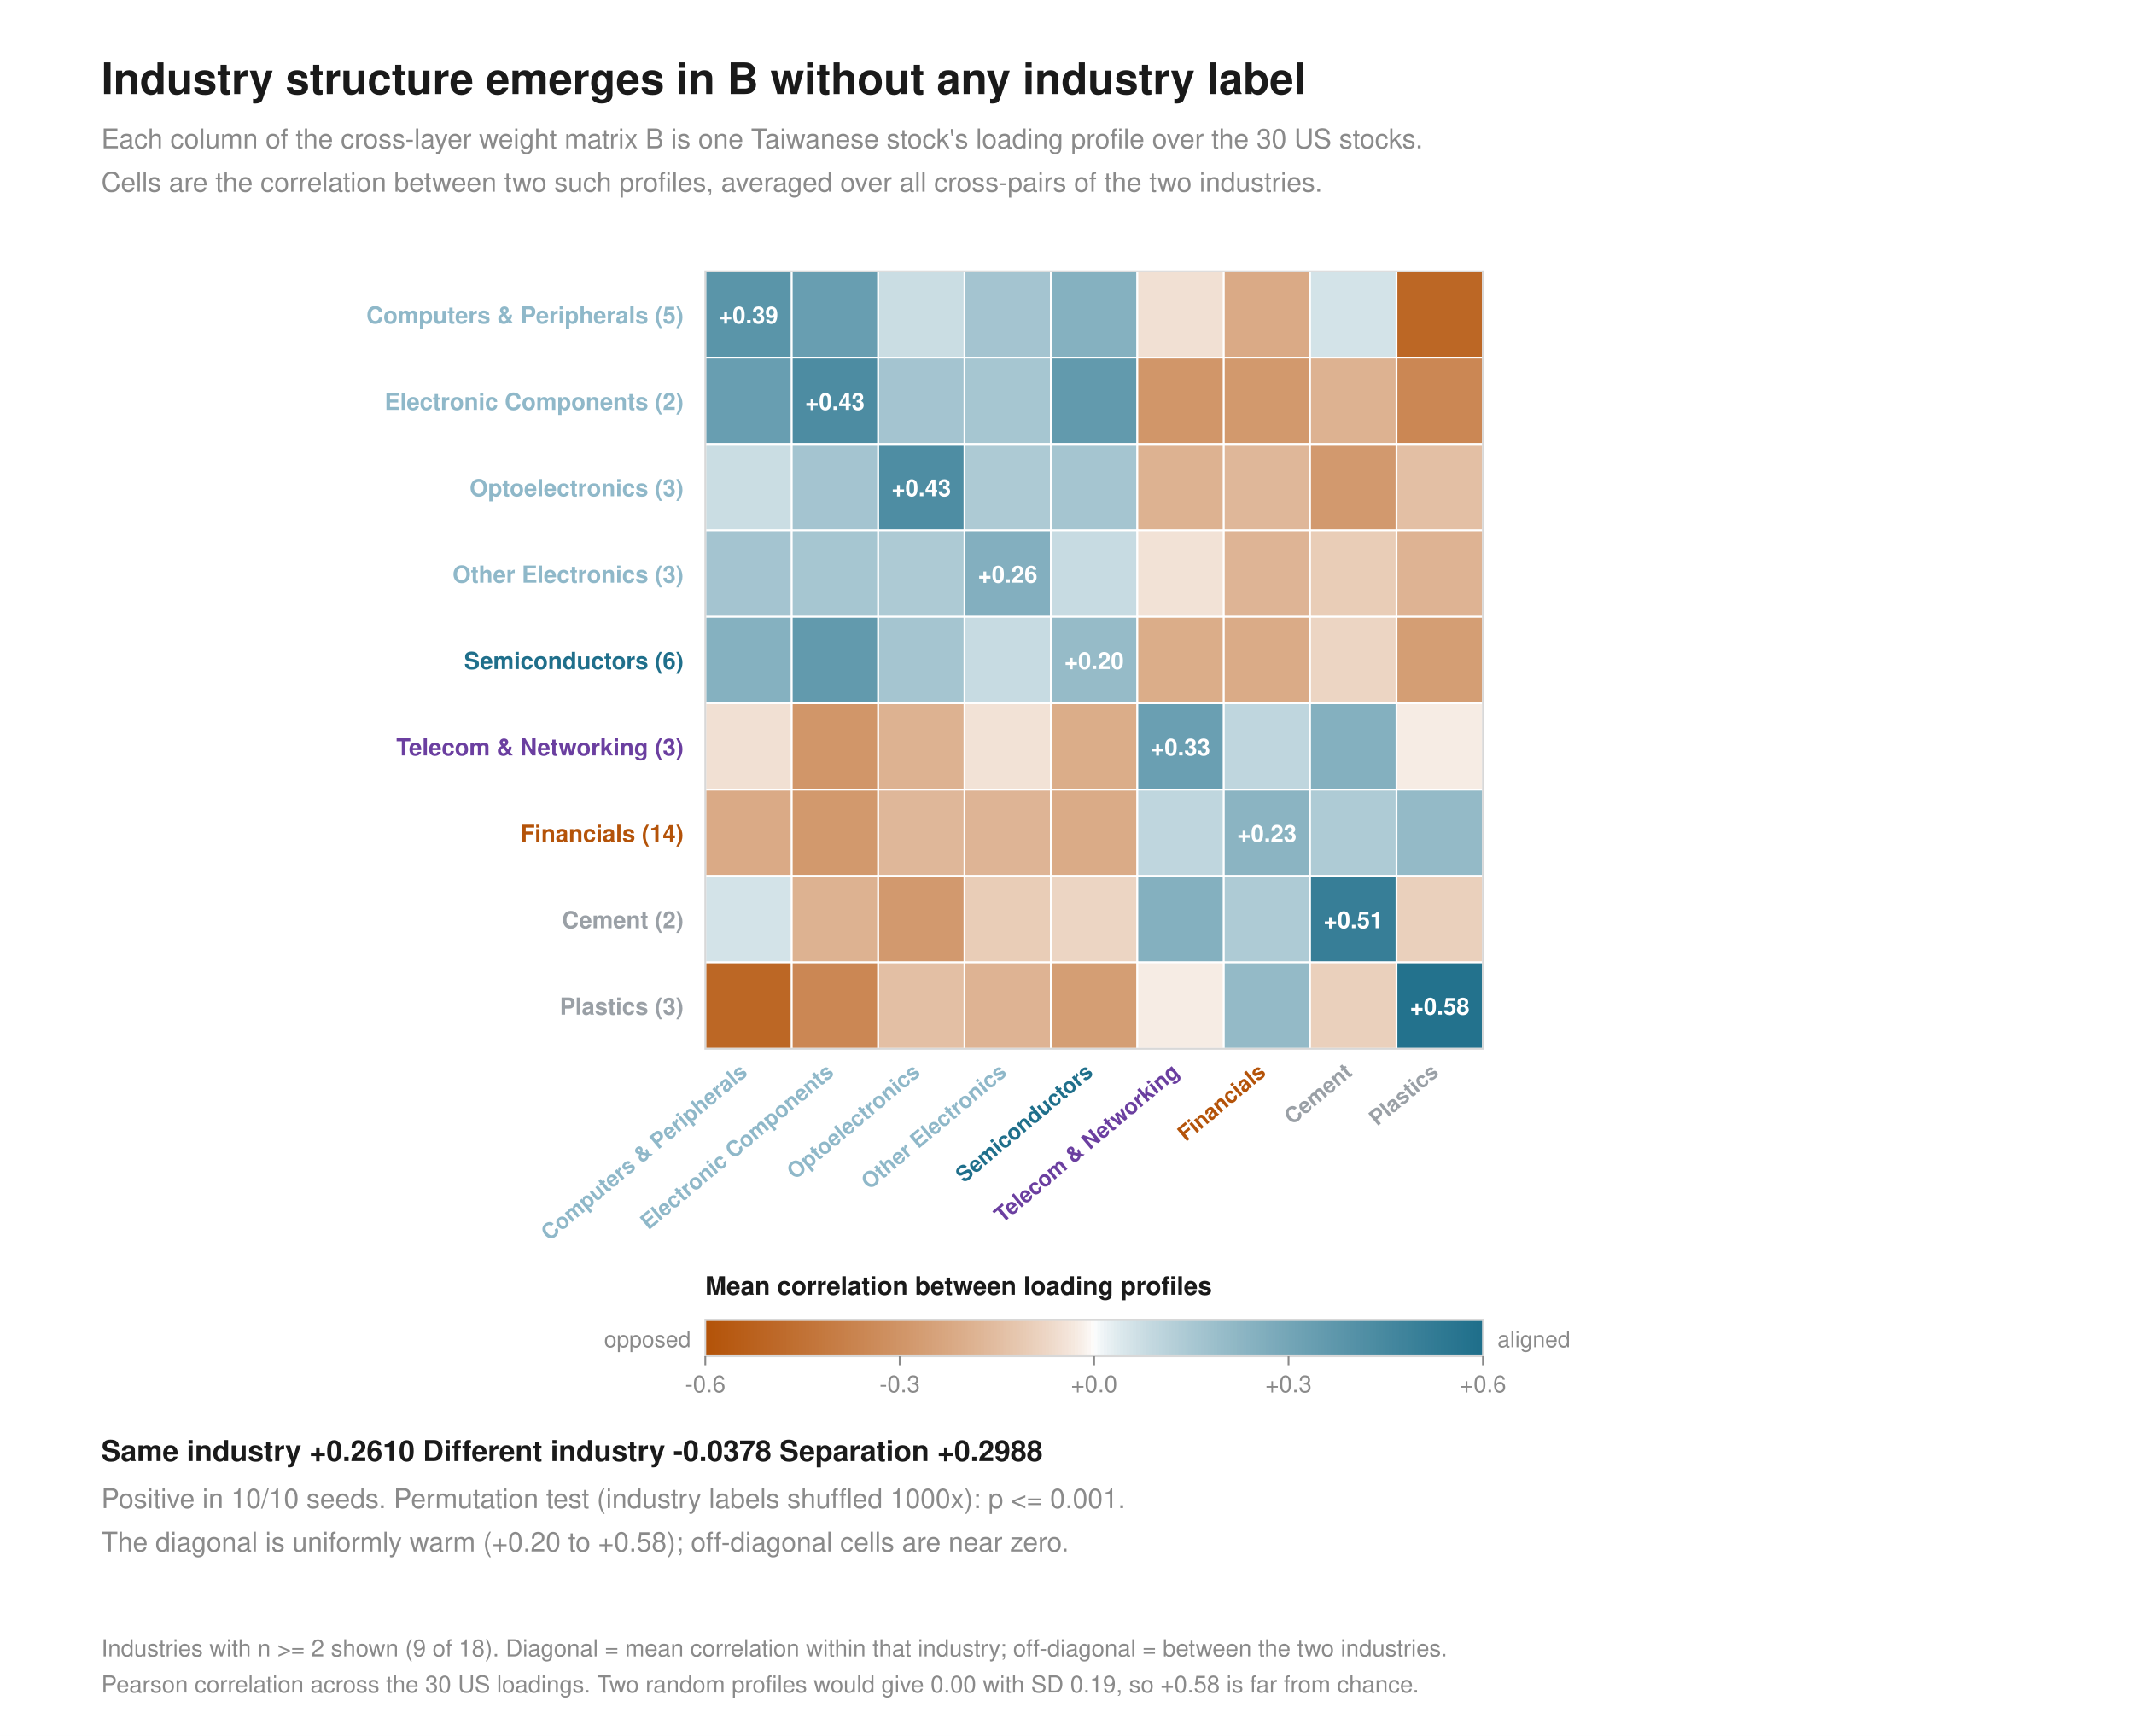
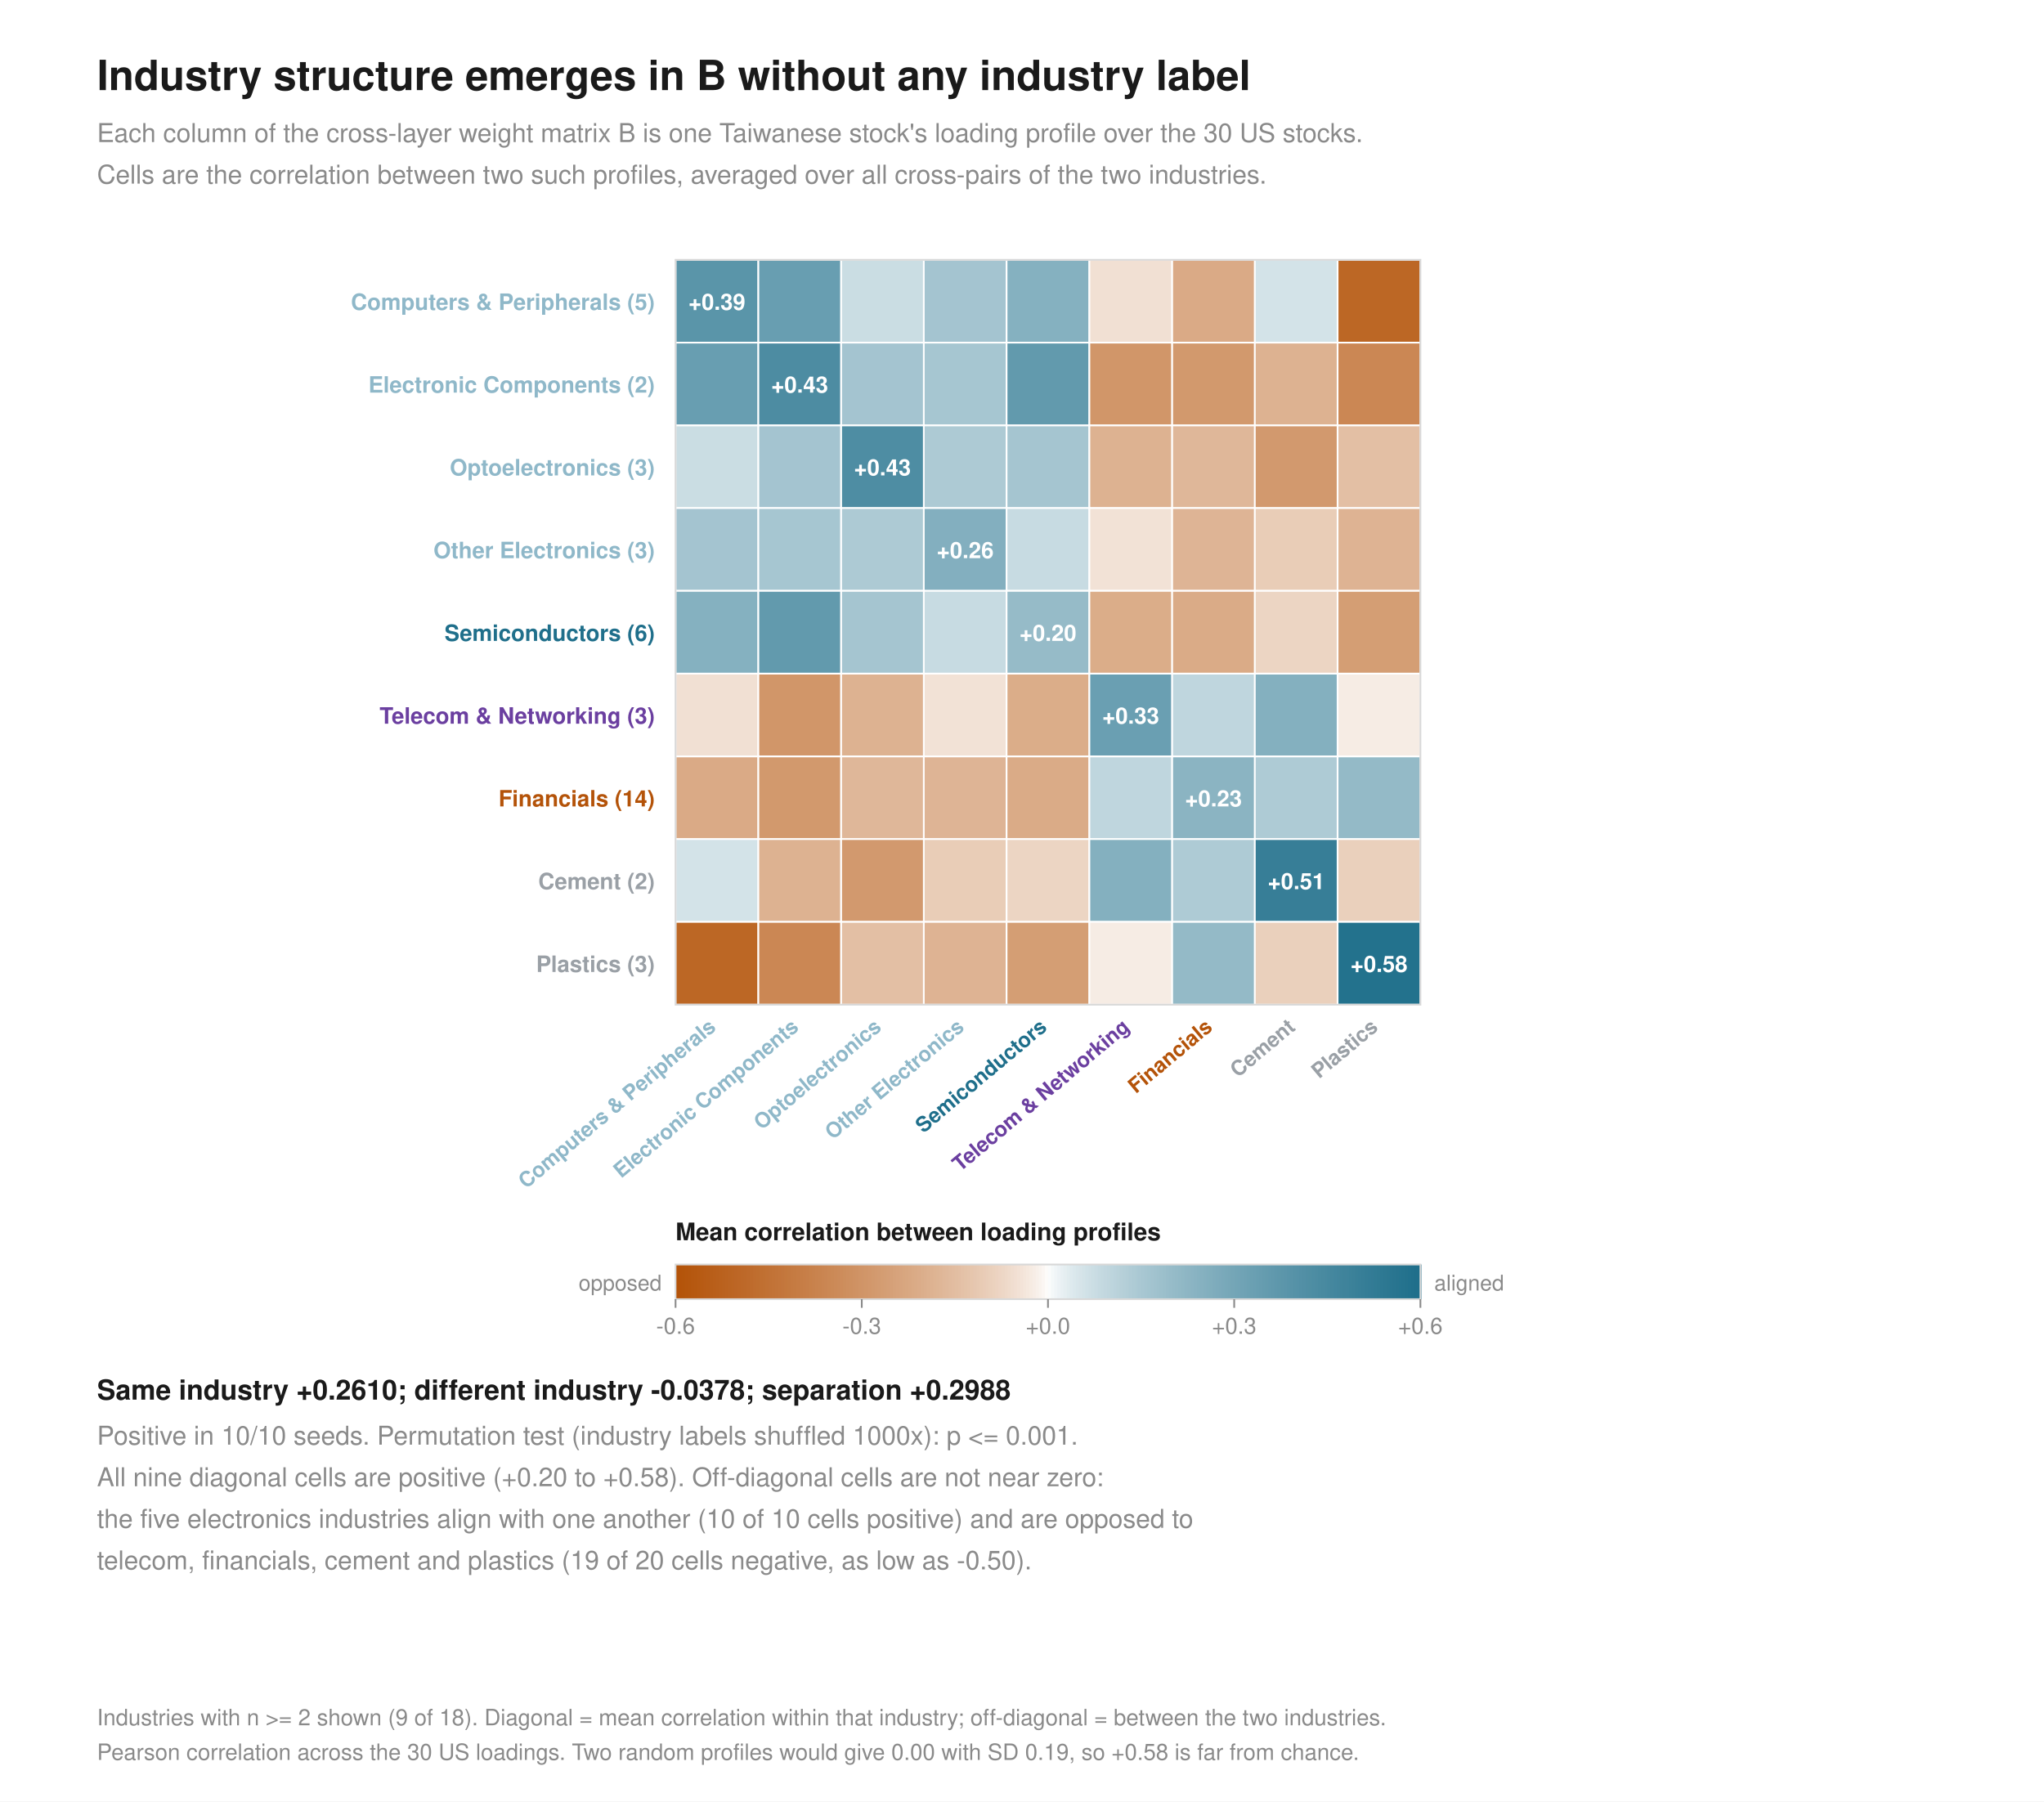
- <svg xmlns="http://www.w3.org/2000/svg" viewBox="0 0 1180 960" width="1180" height="960" font-family="Helvetica, Arial, sans-serif">
-   <rect width="1180" height="960" fill="#ffffff" />
+ <svg xmlns="http://www.w3.org/2000/svg" viewBox="0 0 1180 1040" width="1180" height="1040" font-family="Helvetica, Arial, sans-serif">
+   <rect width="1180" height="1040" fill="#ffffff" />
  <text x="56" y="52" font-size="24" fill="#1a1a1a" text-anchor="start" font-weight="600">Industry structure emerges in B without any industry label</text>
  <text x="56" y="82" font-size="15" fill="#8a8a8a" text-anchor="start" font-weight="400">Each column of the cross-layer weight matrix B is one Taiwanese stock's loading profile over the 30 US stocks.</text>
  <text x="56" y="106" font-size="15" fill="#8a8a8a" text-anchor="start" font-weight="400">Cells are the correlation between two such profiles, averaged over all cross-pairs of the two industries.</text>
  <rect x="390.0" y="150.0" width="47.8" height="47.8" fill="rgb(90,149,169)" stroke="#ffffff" stroke-width="1" />
  <text x="413.889" y="178.889" font-size="13" fill="#ffffff" text-anchor="middle" font-weight="700">+0.39</text>
  <rect x="437.8" y="150.0" width="47.8" height="47.8" fill="rgb(104,158,177)" stroke="#ffffff" stroke-width="1" />
  <rect x="485.6" y="150.0" width="47.8" height="47.8" fill="rgb(202,221,227)" stroke="#ffffff" stroke-width="1" />
  <rect x="533.3" y="150.0" width="47.8" height="47.8" fill="rgb(164,196,208)" stroke="#ffffff" stroke-width="1" />
  <rect x="581.1" y="150.0" width="47.8" height="47.8" fill="rgb(133,177,192)" stroke="#ffffff" stroke-width="1" />
  <rect x="628.9" y="150.0" width="47.8" height="47.8" fill="rgb(241,224,211)" stroke="#ffffff" stroke-width="1" />
  <rect x="676.7" y="150.0" width="47.8" height="47.8" fill="rgb(218,170,134)" stroke="#ffffff" stroke-width="1" />
  <rect x="724.4" y="150.0" width="47.8" height="47.8" fill="rgb(211,227,232)" stroke="#ffffff" stroke-width="1" />
  <rect x="772.2" y="150.0" width="47.8" height="47.8" fill="rgb(188,103,37)" stroke="#ffffff" stroke-width="1" />
  <text x="378" y="178.889" font-size="13" fill="#8fb8c9" text-anchor="end" font-weight="600">Computers &amp; Peripherals (5)</text>
  <rect x="390.0" y="197.8" width="47.8" height="47.8" fill="rgb(104,158,177)" stroke="#ffffff" stroke-width="1" />
  <rect x="437.8" y="197.8" width="47.8" height="47.8" fill="rgb(77,140,162)" stroke="#ffffff" stroke-width="1" />
  <text x="461.667" y="226.667" font-size="13" fill="#ffffff" text-anchor="middle" font-weight="700">+0.43</text>
  <rect x="485.6" y="197.8" width="47.8" height="47.8" fill="rgb(164,196,208)" stroke="#ffffff" stroke-width="1" />
  <rect x="533.3" y="197.8" width="47.8" height="47.8" fill="rgb(166,198,209)" stroke="#ffffff" stroke-width="1" />
  <rect x="581.1" y="197.8" width="47.8" height="47.8" fill="rgb(98,154,173)" stroke="#ffffff" stroke-width="1" />
  <rect x="628.9" y="197.8" width="47.8" height="47.8" fill="rgb(209,150,105)" stroke="#ffffff" stroke-width="1" />
  <rect x="676.7" y="197.8" width="47.8" height="47.8" fill="rgb(210,153,109)" stroke="#ffffff" stroke-width="1" />
  <rect x="724.4" y="197.8" width="47.8" height="47.8" fill="rgb(221,178,145)" stroke="#ffffff" stroke-width="1" />
  <rect x="772.2" y="197.8" width="47.8" height="47.8" fill="rgb(203,135,84)" stroke="#ffffff" stroke-width="1" />
  <text x="378" y="226.667" font-size="13" fill="#8fb8c9" text-anchor="end" font-weight="600">Electronic Components (2)</text>
  <rect x="390.0" y="245.6" width="47.8" height="47.8" fill="rgb(202,221,227)" stroke="#ffffff" stroke-width="1" />
  <rect x="437.8" y="245.6" width="47.8" height="47.8" fill="rgb(164,196,208)" stroke="#ffffff" stroke-width="1" />
  <rect x="485.6" y="245.6" width="47.8" height="47.8" fill="rgb(78,141,163)" stroke="#ffffff" stroke-width="1" />
  <text x="509.444" y="274.444" font-size="13" fill="#ffffff" text-anchor="middle" font-weight="700">+0.43</text>
  <rect x="533.3" y="245.6" width="47.8" height="47.8" fill="rgb(173,202,212)" stroke="#ffffff" stroke-width="1" />
  <rect x="581.1" y="245.6" width="47.8" height="47.8" fill="rgb(165,197,208)" stroke="#ffffff" stroke-width="1" />
  <rect x="628.9" y="245.6" width="47.8" height="47.8" fill="rgb(221,178,145)" stroke="#ffffff" stroke-width="1" />
  <rect x="676.7" y="245.6" width="47.8" height="47.8" fill="rgb(223,183,153)" stroke="#ffffff" stroke-width="1" />
  <rect x="724.4" y="245.6" width="47.8" height="47.8" fill="rgb(210,153,110)" stroke="#ffffff" stroke-width="1" />
  <rect x="772.2" y="245.6" width="47.8" height="47.8" fill="rgb(227,191,164)" stroke="#ffffff" stroke-width="1" />
  <text x="378" y="274.444" font-size="13" fill="#8fb8c9" text-anchor="end" font-weight="600">Optoelectronics (3)</text>
  <rect x="390.0" y="293.3" width="47.8" height="47.8" fill="rgb(164,196,208)" stroke="#ffffff" stroke-width="1" />
  <rect x="437.8" y="293.3" width="47.8" height="47.8" fill="rgb(166,198,209)" stroke="#ffffff" stroke-width="1" />
  <rect x="485.6" y="293.3" width="47.8" height="47.8" fill="rgb(173,202,212)" stroke="#ffffff" stroke-width="1" />
  <rect x="533.3" y="293.3" width="47.8" height="47.8" fill="rgb(131,175,191)" stroke="#ffffff" stroke-width="1" />
  <text x="557.222" y="322.222" font-size="13" fill="#ffffff" text-anchor="middle" font-weight="700">+0.26</text>
  <rect x="581.1" y="293.3" width="47.8" height="47.8" fill="rgb(199,219,226)" stroke="#ffffff" stroke-width="1" />
  <rect x="628.9" y="293.3" width="47.8" height="47.8" fill="rgb(242,226,214)" stroke="#ffffff" stroke-width="1" />
  <rect x="676.7" y="293.3" width="47.8" height="47.8" fill="rgb(222,180,149)" stroke="#ffffff" stroke-width="1" />
  <rect x="724.4" y="293.3" width="47.8" height="47.8" fill="rgb(233,205,183)" stroke="#ffffff" stroke-width="1" />
  <rect x="772.2" y="293.3" width="47.8" height="47.8" fill="rgb(222,179,147)" stroke="#ffffff" stroke-width="1" />
  <text x="378" y="322.222" font-size="13" fill="#8fb8c9" text-anchor="end" font-weight="600">Other Electronics (3)</text>
  <rect x="390.0" y="341.1" width="47.8" height="47.8" fill="rgb(133,177,192)" stroke="#ffffff" stroke-width="1" />
  <rect x="437.8" y="341.1" width="47.8" height="47.8" fill="rgb(98,154,173)" stroke="#ffffff" stroke-width="1" />
  <rect x="485.6" y="341.1" width="47.8" height="47.8" fill="rgb(165,197,208)" stroke="#ffffff" stroke-width="1" />
  <rect x="533.3" y="341.1" width="47.8" height="47.8" fill="rgb(199,219,226)" stroke="#ffffff" stroke-width="1" />
  <rect x="581.1" y="341.1" width="47.8" height="47.8" fill="rgb(150,187,200)" stroke="#ffffff" stroke-width="1" />
  <text x="605.0" y="370.0" font-size="13" fill="#ffffff" text-anchor="middle" font-weight="700">+0.20</text>
  <rect x="628.9" y="341.1" width="47.8" height="47.8" fill="rgb(219,173,137)" stroke="#ffffff" stroke-width="1" />
  <rect x="676.7" y="341.1" width="47.8" height="47.8" fill="rgb(218,171,135)" stroke="#ffffff" stroke-width="1" />
  <rect x="724.4" y="341.1" width="47.8" height="47.8" fill="rgb(236,213,195)" stroke="#ffffff" stroke-width="1" />
  <rect x="772.2" y="341.1" width="47.8" height="47.8" fill="rgb(212,158,116)" stroke="#ffffff" stroke-width="1" />
  <text x="378" y="370.0" font-size="13" fill="#1f6f8b" text-anchor="end" font-weight="600">Semiconductors (6)</text>
  <rect x="390.0" y="388.9" width="47.8" height="47.8" fill="rgb(241,224,211)" stroke="#ffffff" stroke-width="1" />
  <rect x="437.8" y="388.9" width="47.8" height="47.8" fill="rgb(209,150,105)" stroke="#ffffff" stroke-width="1" />
  <rect x="485.6" y="388.9" width="47.8" height="47.8" fill="rgb(221,178,145)" stroke="#ffffff" stroke-width="1" />
  <rect x="533.3" y="388.9" width="47.8" height="47.8" fill="rgb(242,226,214)" stroke="#ffffff" stroke-width="1" />
  <rect x="581.1" y="388.9" width="47.8" height="47.8" fill="rgb(219,173,137)" stroke="#ffffff" stroke-width="1" />
  <rect x="628.9" y="388.9" width="47.8" height="47.8" fill="rgb(106,159,178)" stroke="#ffffff" stroke-width="1" />
  <text x="652.778" y="417.778" font-size="13" fill="#ffffff" text-anchor="middle" font-weight="700">+0.33</text>
  <rect x="676.7" y="388.9" width="47.8" height="47.8" fill="rgb(191,214,222)" stroke="#ffffff" stroke-width="1" />
  <rect x="724.4" y="388.9" width="47.8" height="47.8" fill="rgb(132,176,191)" stroke="#ffffff" stroke-width="1" />
  <rect x="772.2" y="388.9" width="47.8" height="47.8" fill="rgb(246,236,228)" stroke="#ffffff" stroke-width="1" />
  <text x="378" y="417.778" font-size="13" fill="#6b3fa0" text-anchor="end" font-weight="600">Telecom &amp; Networking (3)</text>
  <rect x="390.0" y="436.7" width="47.8" height="47.8" fill="rgb(218,170,134)" stroke="#ffffff" stroke-width="1" />
  <rect x="437.8" y="436.7" width="47.8" height="47.8" fill="rgb(210,153,109)" stroke="#ffffff" stroke-width="1" />
  <rect x="485.6" y="436.7" width="47.8" height="47.8" fill="rgb(223,183,153)" stroke="#ffffff" stroke-width="1" />
  <rect x="533.3" y="436.7" width="47.8" height="47.8" fill="rgb(222,180,149)" stroke="#ffffff" stroke-width="1" />
  <rect x="581.1" y="436.7" width="47.8" height="47.8" fill="rgb(218,171,135)" stroke="#ffffff" stroke-width="1" />
  <rect x="628.9" y="436.7" width="47.8" height="47.8" fill="rgb(191,214,222)" stroke="#ffffff" stroke-width="1" />
  <rect x="676.7" y="436.7" width="47.8" height="47.8" fill="rgb(139,180,194)" stroke="#ffffff" stroke-width="1" />
  <text x="700.556" y="465.556" font-size="13" fill="#ffffff" text-anchor="middle" font-weight="700">+0.23</text>
  <rect x="724.4" y="436.7" width="47.8" height="47.8" fill="rgb(174,203,213)" stroke="#ffffff" stroke-width="1" />
  <rect x="772.2" y="436.7" width="47.8" height="47.8" fill="rgb(148,186,199)" stroke="#ffffff" stroke-width="1" />
  <text x="378" y="465.556" font-size="13" fill="#b45309" text-anchor="end" font-weight="600">Financials (14)</text>
  <rect x="390.0" y="484.4" width="47.8" height="47.8" fill="rgb(211,227,232)" stroke="#ffffff" stroke-width="1" />
  <rect x="437.8" y="484.4" width="47.8" height="47.8" fill="rgb(221,178,145)" stroke="#ffffff" stroke-width="1" />
  <rect x="485.6" y="484.4" width="47.8" height="47.8" fill="rgb(210,153,110)" stroke="#ffffff" stroke-width="1" />
  <rect x="533.3" y="484.4" width="47.8" height="47.8" fill="rgb(233,205,183)" stroke="#ffffff" stroke-width="1" />
  <rect x="581.1" y="484.4" width="47.8" height="47.8" fill="rgb(236,213,195)" stroke="#ffffff" stroke-width="1" />
  <rect x="628.9" y="484.4" width="47.8" height="47.8" fill="rgb(132,176,191)" stroke="#ffffff" stroke-width="1" />
  <rect x="676.7" y="484.4" width="47.8" height="47.8" fill="rgb(174,203,213)" stroke="#ffffff" stroke-width="1" />
  <rect x="724.4" y="484.4" width="47.8" height="47.8" fill="rgb(55,126,151)" stroke="#ffffff" stroke-width="1" />
  <text x="748.333" y="513.333" font-size="13" fill="#ffffff" text-anchor="middle" font-weight="700">+0.51</text>
  <rect x="772.2" y="484.4" width="47.8" height="47.8" fill="rgb(234,208,188)" stroke="#ffffff" stroke-width="1" />
  <text x="378" y="513.333" font-size="13" fill="#9aa0a6" text-anchor="end" font-weight="600">Cement (2)</text>
  <rect x="390.0" y="532.2" width="47.8" height="47.8" fill="rgb(188,103,37)" stroke="#ffffff" stroke-width="1" />
  <rect x="437.8" y="532.2" width="47.8" height="47.8" fill="rgb(203,135,84)" stroke="#ffffff" stroke-width="1" />
  <rect x="485.6" y="532.2" width="47.8" height="47.8" fill="rgb(227,191,164)" stroke="#ffffff" stroke-width="1" />
  <rect x="533.3" y="532.2" width="47.8" height="47.8" fill="rgb(222,179,147)" stroke="#ffffff" stroke-width="1" />
  <rect x="581.1" y="532.2" width="47.8" height="47.8" fill="rgb(212,158,116)" stroke="#ffffff" stroke-width="1" />
  <rect x="628.9" y="532.2" width="47.8" height="47.8" fill="rgb(246,236,228)" stroke="#ffffff" stroke-width="1" />
  <rect x="676.7" y="532.2" width="47.8" height="47.8" fill="rgb(148,186,199)" stroke="#ffffff" stroke-width="1" />
  <rect x="724.4" y="532.2" width="47.8" height="47.8" fill="rgb(234,208,188)" stroke="#ffffff" stroke-width="1" />
  <rect x="772.2" y="532.2" width="47.8" height="47.8" fill="rgb(35,114,141)" stroke="#ffffff" stroke-width="1" />
  <text x="796.111" y="561.111" font-size="13" fill="#ffffff" text-anchor="middle" font-weight="700">+0.58</text>
  <text x="378" y="561.111" font-size="13" fill="#9aa0a6" text-anchor="end" font-weight="600">Plastics (3)</text>
  <text x="413.889" y="594" font-size="12" fill="#8fb8c9" text-anchor="end" font-weight="600" transform="rotate(-40 413.8889 594)">Computers &amp; Peripherals</text>
  <text x="461.667" y="594" font-size="12" fill="#8fb8c9" text-anchor="end" font-weight="600" transform="rotate(-40 461.6667 594)">Electronic Components</text>
  <text x="509.444" y="594" font-size="12" fill="#8fb8c9" text-anchor="end" font-weight="600" transform="rotate(-40 509.4444 594)">Optoelectronics</text>
  <text x="557.222" y="594" font-size="12" fill="#8fb8c9" text-anchor="end" font-weight="600" transform="rotate(-40 557.2222 594)">Other Electronics</text>
  <text x="605.0" y="594" font-size="12" fill="#1f6f8b" text-anchor="end" font-weight="600" transform="rotate(-40 605.0 594)">Semiconductors</text>
  <text x="652.778" y="594" font-size="12" fill="#6b3fa0" text-anchor="end" font-weight="600" transform="rotate(-40 652.7778 594)">Telecom &amp; Networking</text>
  <text x="700.556" y="594" font-size="12" fill="#b45309" text-anchor="end" font-weight="600" transform="rotate(-40 700.5556 594)">Financials</text>
  <text x="748.333" y="594" font-size="12" fill="#9aa0a6" text-anchor="end" font-weight="600" transform="rotate(-40 748.3333 594)">Cement</text>
  <text x="796.111" y="594" font-size="12" fill="#9aa0a6" text-anchor="end" font-weight="600" transform="rotate(-40 796.1111 594)">Plastics</text>
  <rect x="390" y="150" width="430" height="430" fill="none" stroke="#d8d8d8" stroke-width="1" />
  <text x="390" y="716" font-size="14" fill="#1a1a1a" text-anchor="start" font-weight="600">Mean correlation between loading profiles</text>
  <rect x="390.00" y="730" width="2.39" height="20" fill="rgb(180,83,9)" />
  <rect x="391.79" y="730" width="2.39" height="20" fill="rgb(180,84,10)" />
  <rect x="393.58" y="730" width="2.39" height="20" fill="rgb(180,85,11)" />
  <rect x="395.38" y="730" width="2.39" height="20" fill="rgb(181,86,13)" />
  <rect x="397.17" y="730" width="2.39" height="20" fill="rgb(181,87,14)" />
  <rect x="398.96" y="730" width="2.39" height="20" fill="rgb(182,88,16)" />
  <rect x="400.75" y="730" width="2.39" height="20" fill="rgb(182,89,17)" />
  <rect x="402.54" y="730" width="2.39" height="20" fill="rgb(183,90,19)" />
  <rect x="404.33" y="730" width="2.39" height="20" fill="rgb(183,91,20)" />
  <rect x="406.12" y="730" width="2.39" height="20" fill="rgb(184,92,22)" />
  <rect x="407.92" y="730" width="2.39" height="20" fill="rgb(184,93,23)" />
  <rect x="409.71" y="730" width="2.39" height="20" fill="rgb(184,94,25)" />
  <rect x="411.50" y="730" width="2.39" height="20" fill="rgb(185,95,26)" />
  <rect x="413.29" y="730" width="2.39" height="20" fill="rgb(185,96,28)" />
  <rect x="415.08" y="730" width="2.39" height="20" fill="rgb(186,97,29)" />
  <rect x="416.88" y="730" width="2.39" height="20" fill="rgb(186,98,31)" />
  <rect x="418.67" y="730" width="2.39" height="20" fill="rgb(187,99,32)" />
  <rect x="420.46" y="730" width="2.39" height="20" fill="rgb(187,100,34)" />
  <rect x="422.25" y="730" width="2.39" height="20" fill="rgb(188,101,35)" />
  <rect x="424.04" y="730" width="2.39" height="20" fill="rgb(188,102,37)" />
  <rect x="425.83" y="730" width="2.39" height="20" fill="rgb(189,103,38)" />
  <rect x="427.62" y="730" width="2.39" height="20" fill="rgb(189,104,40)" />
  <rect x="429.42" y="730" width="2.39" height="20" fill="rgb(189,105,41)" />
  <rect x="431.21" y="730" width="2.39" height="20" fill="rgb(190,106,43)" />
  <rect x="433.00" y="730" width="2.39" height="20" fill="rgb(190,107,44)" />
  <rect x="434.79" y="730" width="2.39" height="20" fill="rgb(191,109,46)" />
  <rect x="436.58" y="730" width="2.39" height="20" fill="rgb(191,110,47)" />
  <rect x="438.38" y="730" width="2.39" height="20" fill="rgb(192,111,49)" />
  <rect x="440.17" y="730" width="2.39" height="20" fill="rgb(192,112,50)" />
  <rect x="441.96" y="730" width="2.39" height="20" fill="rgb(193,113,52)" />
  <rect x="443.75" y="730" width="2.39" height="20" fill="rgb(193,114,54)" />
  <rect x="445.54" y="730" width="2.39" height="20" fill="rgb(194,115,55)" />
  <rect x="447.33" y="730" width="2.39" height="20" fill="rgb(194,116,57)" />
  <rect x="449.12" y="730" width="2.39" height="20" fill="rgb(195,117,58)" />
  <rect x="450.92" y="730" width="2.39" height="20" fill="rgb(195,118,60)" />
  <rect x="452.71" y="730" width="2.39" height="20" fill="rgb(196,120,61)" />
  <rect x="454.50" y="730" width="2.39" height="20" fill="rgb(196,121,63)" />
  <rect x="456.29" y="730" width="2.39" height="20" fill="rgb(197,122,65)" />
  <rect x="458.08" y="730" width="2.39" height="20" fill="rgb(197,123,66)" />
  <rect x="459.88" y="730" width="2.39" height="20" fill="rgb(198,124,68)" />
  <rect x="461.67" y="730" width="2.39" height="20" fill="rgb(198,125,70)" />
  <rect x="463.46" y="730" width="2.39" height="20" fill="rgb(199,126,71)" />
  <rect x="465.25" y="730" width="2.39" height="20" fill="rgb(199,127,73)" />
  <rect x="467.04" y="730" width="2.39" height="20" fill="rgb(200,129,74)" />
  <rect x="468.83" y="730" width="2.39" height="20" fill="rgb(200,130,76)" />
  <rect x="470.62" y="730" width="2.39" height="20" fill="rgb(201,131,78)" />
  <rect x="472.42" y="730" width="2.39" height="20" fill="rgb(201,132,79)" />
  <rect x="474.21" y="730" width="2.39" height="20" fill="rgb(202,133,81)" />
  <rect x="476.00" y="730" width="2.39" height="20" fill="rgb(202,134,83)" />
  <rect x="477.79" y="730" width="2.39" height="20" fill="rgb(203,136,84)" />
  <rect x="479.58" y="730" width="2.39" height="20" fill="rgb(203,137,86)" />
  <rect x="481.38" y="730" width="2.39" height="20" fill="rgb(204,138,88)" />
  <rect x="483.17" y="730" width="2.39" height="20" fill="rgb(204,139,90)" />
  <rect x="484.96" y="730" width="2.39" height="20" fill="rgb(205,140,91)" />
  <rect x="486.75" y="730" width="2.39" height="20" fill="rgb(205,142,93)" />
  <rect x="488.54" y="730" width="2.39" height="20" fill="rgb(206,143,95)" />
  <rect x="490.33" y="730" width="2.39" height="20" fill="rgb(206,144,96)" />
  <rect x="492.12" y="730" width="2.39" height="20" fill="rgb(207,145,98)" />
  <rect x="493.92" y="730" width="2.39" height="20" fill="rgb(207,146,100)" />
  <rect x="495.71" y="730" width="2.39" height="20" fill="rgb(208,148,102)" />
  <rect x="497.50" y="730" width="2.39" height="20" fill="rgb(208,149,104)" />
  <rect x="499.29" y="730" width="2.39" height="20" fill="rgb(209,150,105)" />
  <rect x="501.08" y="730" width="2.39" height="20" fill="rgb(210,151,107)" />
  <rect x="502.88" y="730" width="2.39" height="20" fill="rgb(210,153,109)" />
  <rect x="504.67" y="730" width="2.39" height="20" fill="rgb(211,154,111)" />
  <rect x="506.46" y="730" width="2.39" height="20" fill="rgb(211,155,113)" />
  <rect x="508.25" y="730" width="2.39" height="20" fill="rgb(212,157,114)" />
  <rect x="510.04" y="730" width="2.39" height="20" fill="rgb(212,158,116)" />
  <rect x="511.83" y="730" width="2.39" height="20" fill="rgb(213,159,118)" />
  <rect x="513.62" y="730" width="2.39" height="20" fill="rgb(213,160,120)" />
  <rect x="515.42" y="730" width="2.39" height="20" fill="rgb(214,162,122)" />
  <rect x="517.21" y="730" width="2.39" height="20" fill="rgb(215,163,124)" />
  <rect x="519.00" y="730" width="2.39" height="20" fill="rgb(215,164,126)" />
  <rect x="520.79" y="730" width="2.39" height="20" fill="rgb(216,166,127)" />
  <rect x="522.58" y="730" width="2.39" height="20" fill="rgb(216,167,129)" />
  <rect x="524.38" y="730" width="2.39" height="20" fill="rgb(217,168,131)" />
  <rect x="526.17" y="730" width="2.39" height="20" fill="rgb(218,170,133)" />
  <rect x="527.96" y="730" width="2.39" height="20" fill="rgb(218,171,135)" />
  <rect x="529.75" y="730" width="2.39" height="20" fill="rgb(219,172,137)" />
  <rect x="531.54" y="730" width="2.39" height="20" fill="rgb(219,174,139)" />
  <rect x="533.33" y="730" width="2.39" height="20" fill="rgb(220,175,141)" />
  <rect x="535.12" y="730" width="2.39" height="20" fill="rgb(221,177,143)" />
  <rect x="536.92" y="730" width="2.39" height="20" fill="rgb(221,178,145)" />
  <rect x="538.71" y="730" width="2.39" height="20" fill="rgb(222,180,147)" />
  <rect x="540.50" y="730" width="2.39" height="20" fill="rgb(222,181,149)" />
  <rect x="542.29" y="730" width="2.39" height="20" fill="rgb(223,182,151)" />
  <rect x="544.08" y="730" width="2.39" height="20" fill="rgb(224,184,154)" />
  <rect x="545.88" y="730" width="2.39" height="20" fill="rgb(224,185,156)" />
  <rect x="547.67" y="730" width="2.39" height="20" fill="rgb(225,187,158)" />
  <rect x="549.46" y="730" width="2.39" height="20" fill="rgb(226,188,160)" />
  <rect x="551.25" y="730" width="2.39" height="20" fill="rgb(226,190,162)" />
  <rect x="553.04" y="730" width="2.39" height="20" fill="rgb(227,191,164)" />
  <rect x="554.83" y="730" width="2.39" height="20" fill="rgb(228,193,167)" />
  <rect x="556.62" y="730" width="2.39" height="20" fill="rgb(228,195,169)" />
  <rect x="558.42" y="730" width="2.39" height="20" fill="rgb(229,196,171)" />
  <rect x="560.21" y="730" width="2.39" height="20" fill="rgb(230,198,173)" />
  <rect x="562.00" y="730" width="2.39" height="20" fill="rgb(230,199,176)" />
  <rect x="563.79" y="730" width="2.39" height="20" fill="rgb(231,201,178)" />
  <rect x="565.58" y="730" width="2.39" height="20" fill="rgb(232,203,180)" />
  <rect x="567.38" y="730" width="2.39" height="20" fill="rgb(233,204,183)" />
  <rect x="569.17" y="730" width="2.39" height="20" fill="rgb(233,206,185)" />
  <rect x="570.96" y="730" width="2.39" height="20" fill="rgb(234,208,188)" />
  <rect x="572.75" y="730" width="2.39" height="20" fill="rgb(235,210,190)" />
  <rect x="574.54" y="730" width="2.39" height="20" fill="rgb(236,211,193)" />
  <rect x="576.33" y="730" width="2.39" height="20" fill="rgb(237,213,196)" />
  <rect x="578.12" y="730" width="2.39" height="20" fill="rgb(237,215,198)" />
  <rect x="579.92" y="730" width="2.39" height="20" fill="rgb(238,217,201)" />
  <rect x="581.71" y="730" width="2.39" height="20" fill="rgb(239,219,204)" />
  <rect x="583.50" y="730" width="2.39" height="20" fill="rgb(240,221,207)" />
  <rect x="585.29" y="730" width="2.39" height="20" fill="rgb(241,223,210)" />
  <rect x="587.08" y="730" width="2.39" height="20" fill="rgb(242,225,213)" />
  <rect x="588.88" y="730" width="2.39" height="20" fill="rgb(243,227,216)" />
  <rect x="590.67" y="730" width="2.39" height="20" fill="rgb(244,230,219)" />
  <rect x="592.46" y="730" width="2.39" height="20" fill="rgb(245,232,222)" />
  <rect x="594.25" y="730" width="2.39" height="20" fill="rgb(246,235,226)" />
  <rect x="596.04" y="730" width="2.39" height="20" fill="rgb(247,237,230)" />
  <rect x="597.83" y="730" width="2.39" height="20" fill="rgb(248,240,234)" />
  <rect x="599.62" y="730" width="2.39" height="20" fill="rgb(249,243,238)" />
  <rect x="601.42" y="730" width="2.39" height="20" fill="rgb(251,246,243)" />
  <rect x="603.21" y="730" width="2.39" height="20" fill="rgb(253,251,249)" />
  <rect x="605.00" y="730" width="2.39" height="20" fill="rgb(250,251,252)" />
  <rect x="606.79" y="730" width="2.39" height="20" fill="rgb(244,248,249)" />
  <rect x="608.58" y="730" width="2.39" height="20" fill="rgb(240,245,247)" />
  <rect x="610.38" y="730" width="2.39" height="20" fill="rgb(236,242,245)" />
  <rect x="612.17" y="730" width="2.39" height="20" fill="rgb(232,240,243)" />
  <rect x="613.96" y="730" width="2.39" height="20" fill="rgb(229,238,241)" />
  <rect x="615.75" y="730" width="2.39" height="20" fill="rgb(225,236,239)" />
  <rect x="617.54" y="730" width="2.39" height="20" fill="rgb(222,234,238)" />
  <rect x="619.33" y="730" width="2.39" height="20" fill="rgb(219,232,236)" />
  <rect x="621.12" y="730" width="2.39" height="20" fill="rgb(216,230,235)" />
  <rect x="622.92" y="730" width="2.39" height="20" fill="rgb(214,228,233)" />
  <rect x="624.71" y="730" width="2.39" height="20" fill="rgb(211,227,232)" />
  <rect x="626.50" y="730" width="2.39" height="20" fill="rgb(208,225,231)" />
  <rect x="628.29" y="730" width="2.39" height="20" fill="rgb(206,223,229)" />
  <rect x="630.08" y="730" width="2.39" height="20" fill="rgb(203,222,228)" />
  <rect x="631.88" y="730" width="2.39" height="20" fill="rgb(201,220,227)" />
  <rect x="633.67" y="730" width="2.39" height="20" fill="rgb(198,218,225)" />
  <rect x="635.46" y="730" width="2.39" height="20" fill="rgb(196,217,224)" />
  <rect x="637.25" y="730" width="2.39" height="20" fill="rgb(194,215,223)" />
  <rect x="639.04" y="730" width="2.39" height="20" fill="rgb(192,214,222)" />
  <rect x="640.83" y="730" width="2.39" height="20" fill="rgb(189,213,221)" />
  <rect x="642.62" y="730" width="2.39" height="20" fill="rgb(187,211,220)" />
  <rect x="644.42" y="730" width="2.39" height="20" fill="rgb(185,210,218)" />
  <rect x="646.21" y="730" width="2.39" height="20" fill="rgb(183,208,217)" />
  <rect x="648.00" y="730" width="2.39" height="20" fill="rgb(181,207,216)" />
  <rect x="649.79" y="730" width="2.39" height="20" fill="rgb(179,206,215)" />
  <rect x="651.58" y="730" width="2.39" height="20" fill="rgb(176,204,214)" />
  <rect x="653.38" y="730" width="2.39" height="20" fill="rgb(174,203,213)" />
  <rect x="655.17" y="730" width="2.39" height="20" fill="rgb(172,202,212)" />
  <rect x="656.96" y="730" width="2.39" height="20" fill="rgb(170,200,211)" />
  <rect x="658.75" y="730" width="2.39" height="20" fill="rgb(168,199,210)" />
  <rect x="660.54" y="730" width="2.39" height="20" fill="rgb(166,198,209)" />
  <rect x="662.33" y="730" width="2.39" height="20" fill="rgb(164,197,208)" />
  <rect x="664.12" y="730" width="2.39" height="20" fill="rgb(163,195,207)" />
  <rect x="665.92" y="730" width="2.39" height="20" fill="rgb(161,194,206)" />
  <rect x="667.71" y="730" width="2.39" height="20" fill="rgb(159,193,205)" />
  <rect x="669.50" y="730" width="2.39" height="20" fill="rgb(157,192,204)" />
  <rect x="671.29" y="730" width="2.39" height="20" fill="rgb(155,191,203)" />
  <rect x="673.08" y="730" width="2.39" height="20" fill="rgb(153,189,202)" />
  <rect x="674.88" y="730" width="2.39" height="20" fill="rgb(151,188,201)" />
  <rect x="676.67" y="730" width="2.39" height="20" fill="rgb(149,187,200)" />
  <rect x="678.46" y="730" width="2.39" height="20" fill="rgb(148,186,199)" />
  <rect x="680.25" y="730" width="2.39" height="20" fill="rgb(146,185,198)" />
  <rect x="682.04" y="730" width="2.39" height="20" fill="rgb(144,184,197)" />
  <rect x="683.83" y="730" width="2.39" height="20" fill="rgb(142,182,196)" />
  <rect x="685.62" y="730" width="2.39" height="20" fill="rgb(141,181,195)" />
  <rect x="687.42" y="730" width="2.39" height="20" fill="rgb(139,180,195)" />
  <rect x="689.21" y="730" width="2.39" height="20" fill="rgb(137,179,194)" />
  <rect x="691.00" y="730" width="2.39" height="20" fill="rgb(135,178,193)" />
  <rect x="692.79" y="730" width="2.39" height="20" fill="rgb(134,177,192)" />
  <rect x="694.58" y="730" width="2.39" height="20" fill="rgb(132,176,191)" />
  <rect x="696.38" y="730" width="2.39" height="20" fill="rgb(130,175,190)" />
  <rect x="698.17" y="730" width="2.39" height="20" fill="rgb(129,174,189)" />
  <rect x="699.96" y="730" width="2.39" height="20" fill="rgb(127,172,188)" />
  <rect x="701.75" y="730" width="2.39" height="20" fill="rgb(125,171,188)" />
  <rect x="703.54" y="730" width="2.39" height="20" fill="rgb(124,170,187)" />
  <rect x="705.33" y="730" width="2.39" height="20" fill="rgb(122,169,186)" />
  <rect x="707.12" y="730" width="2.39" height="20" fill="rgb(120,168,185)" />
  <rect x="708.92" y="730" width="2.39" height="20" fill="rgb(119,167,184)" />
  <rect x="710.71" y="730" width="2.39" height="20" fill="rgb(117,166,183)" />
  <rect x="712.50" y="730" width="2.39" height="20" fill="rgb(115,165,182)" />
  <rect x="714.29" y="730" width="2.39" height="20" fill="rgb(114,164,182)" />
  <rect x="716.08" y="730" width="2.39" height="20" fill="rgb(112,163,181)" />
  <rect x="717.88" y="730" width="2.39" height="20" fill="rgb(111,162,180)" />
  <rect x="719.67" y="730" width="2.39" height="20" fill="rgb(109,161,179)" />
  <rect x="721.46" y="730" width="2.39" height="20" fill="rgb(107,160,178)" />
  <rect x="723.25" y="730" width="2.39" height="20" fill="rgb(106,159,178)" />
  <rect x="725.04" y="730" width="2.39" height="20" fill="rgb(104,158,177)" />
  <rect x="726.83" y="730" width="2.39" height="20" fill="rgb(103,157,176)" />
  <rect x="728.62" y="730" width="2.39" height="20" fill="rgb(101,156,175)" />
  <rect x="730.42" y="730" width="2.39" height="20" fill="rgb(100,155,174)" />
  <rect x="732.21" y="730" width="2.39" height="20" fill="rgb(98,154,174)" />
  <rect x="734.00" y="730" width="2.39" height="20" fill="rgb(97,153,173)" />
  <rect x="735.79" y="730" width="2.39" height="20" fill="rgb(95,152,172)" />
  <rect x="737.58" y="730" width="2.39" height="20" fill="rgb(94,151,171)" />
  <rect x="739.38" y="730" width="2.39" height="20" fill="rgb(92,150,170)" />
  <rect x="741.17" y="730" width="2.39" height="20" fill="rgb(91,149,170)" />
  <rect x="742.96" y="730" width="2.39" height="20" fill="rgb(89,148,169)" />
  <rect x="744.75" y="730" width="2.39" height="20" fill="rgb(88,147,168)" />
  <rect x="746.54" y="730" width="2.39" height="20" fill="rgb(86,146,167)" />
  <rect x="748.33" y="730" width="2.39" height="20" fill="rgb(85,145,167)" />
  <rect x="750.12" y="730" width="2.39" height="20" fill="rgb(83,144,166)" />
  <rect x="751.92" y="730" width="2.39" height="20" fill="rgb(82,143,165)" />
  <rect x="753.71" y="730" width="2.39" height="20" fill="rgb(80,142,164)" />
  <rect x="755.50" y="730" width="2.39" height="20" fill="rgb(79,142,163)" />
  <rect x="757.29" y="730" width="2.39" height="20" fill="rgb(77,141,163)" />
  <rect x="759.08" y="730" width="2.39" height="20" fill="rgb(76,140,162)" />
  <rect x="760.88" y="730" width="2.39" height="20" fill="rgb(74,139,161)" />
  <rect x="762.67" y="730" width="2.39" height="20" fill="rgb(73,138,160)" />
  <rect x="764.46" y="730" width="2.39" height="20" fill="rgb(72,137,160)" />
  <rect x="766.25" y="730" width="2.39" height="20" fill="rgb(70,136,159)" />
  <rect x="768.04" y="730" width="2.39" height="20" fill="rgb(69,135,158)" />
  <rect x="769.83" y="730" width="2.39" height="20" fill="rgb(67,134,158)" />
  <rect x="771.62" y="730" width="2.39" height="20" fill="rgb(66,133,157)" />
  <rect x="773.42" y="730" width="2.39" height="20" fill="rgb(64,132,156)" />
  <rect x="775.21" y="730" width="2.39" height="20" fill="rgb(63,131,155)" />
  <rect x="777.00" y="730" width="2.39" height="20" fill="rgb(62,131,155)" />
  <rect x="778.79" y="730" width="2.39" height="20" fill="rgb(60,130,154)" />
  <rect x="780.58" y="730" width="2.39" height="20" fill="rgb(59,129,153)" />
  <rect x="782.38" y="730" width="2.39" height="20" fill="rgb(57,128,152)" />
  <rect x="784.17" y="730" width="2.39" height="20" fill="rgb(56,127,152)" />
  <rect x="785.96" y="730" width="2.39" height="20" fill="rgb(55,126,151)" />
  <rect x="787.75" y="730" width="2.39" height="20" fill="rgb(53,125,150)" />
  <rect x="789.54" y="730" width="2.39" height="20" fill="rgb(52,124,150)" />
  <rect x="791.33" y="730" width="2.39" height="20" fill="rgb(51,123,149)" />
  <rect x="793.12" y="730" width="2.39" height="20" fill="rgb(49,123,148)" />
  <rect x="794.92" y="730" width="2.39" height="20" fill="rgb(48,122,147)" />
  <rect x="796.71" y="730" width="2.39" height="20" fill="rgb(46,121,147)" />
  <rect x="798.50" y="730" width="2.39" height="20" fill="rgb(45,120,146)" />
  <rect x="800.29" y="730" width="2.39" height="20" fill="rgb(44,119,145)" />
  <rect x="802.08" y="730" width="2.39" height="20" fill="rgb(42,118,145)" />
  <rect x="803.88" y="730" width="2.39" height="20" fill="rgb(41,117,144)" />
  <rect x="805.67" y="730" width="2.39" height="20" fill="rgb(40,116,143)" />
  <rect x="807.46" y="730" width="2.39" height="20" fill="rgb(38,116,143)" />
  <rect x="809.25" y="730" width="2.39" height="20" fill="rgb(37,115,142)" />
  <rect x="811.04" y="730" width="2.39" height="20" fill="rgb(36,114,141)" />
  <rect x="812.83" y="730" width="2.39" height="20" fill="rgb(34,113,141)" />
  <rect x="814.62" y="730" width="2.39" height="20" fill="rgb(33,112,140)" />
  <rect x="816.42" y="730" width="2.39" height="20" fill="rgb(32,111,139)" />
  <rect x="818.21" y="730" width="2.39" height="20" fill="rgb(31,111,139)" />
  <rect x="390" y="730" width="430" height="20" fill="none" stroke="#d8d8d8" stroke-width="1" />
  <line x1="390.0" y1="750" x2="390.0" y2="755" stroke="#8a8a8a" stroke-width="1" />
  <text x="390.0" y="770" font-size="13" fill="#8a8a8a" text-anchor="middle" font-weight="400">-0.6</text>
  <line x1="497.5" y1="750" x2="497.5" y2="755" stroke="#8a8a8a" stroke-width="1" />
  <text x="497.5" y="770" font-size="13" fill="#8a8a8a" text-anchor="middle" font-weight="400">-0.3</text>
  <line x1="605.0" y1="750" x2="605.0" y2="755" stroke="#8a8a8a" stroke-width="1" />
  <text x="605.0" y="770" font-size="13" fill="#8a8a8a" text-anchor="middle" font-weight="400">+0.0</text>
  <line x1="712.5" y1="750" x2="712.5" y2="755" stroke="#8a8a8a" stroke-width="1" />
  <text x="712.5" y="770" font-size="13" fill="#8a8a8a" text-anchor="middle" font-weight="400">+0.3</text>
  <line x1="820.0" y1="750" x2="820.0" y2="755" stroke="#8a8a8a" stroke-width="1" />
  <text x="820.0" y="770" font-size="13" fill="#8a8a8a" text-anchor="middle" font-weight="400">+0.6</text>
  <text x="382" y="745.0" font-size="12.5" fill="#8a8a8a" text-anchor="end" font-weight="400">opposed</text>
  <text x="828" y="745.0" font-size="12.5" fill="#8a8a8a" text-anchor="start" font-weight="400">aligned</text>
-   <text x="56" y="808" font-size="16" fill="#1a1a1a" text-anchor="start" font-weight="600">Same industry +0.2610     Different industry -0.0378     Separation +0.2988</text>
+   <text x="56" y="808" font-size="16" fill="#1a1a1a" text-anchor="start" font-weight="600">Same industry +0.2610; different industry -0.0378; separation +0.2988</text>
  <text x="56" y="834" font-size="15" fill="#8a8a8a" text-anchor="start" font-weight="400">Positive in 10/10 seeds. Permutation test (industry labels shuffled 1000x): p &lt;= 0.001.</text>
-   <text x="56" y="858" font-size="15" fill="#8a8a8a" text-anchor="start" font-weight="400">The diagonal is uniformly warm (+0.20 to +0.58); off-diagonal cells are near zero.</text>
-   <text x="56" y="916" font-size="13" fill="#8a8a8a" text-anchor="start" font-weight="400">Industries with n &gt;= 2 shown (9 of 18). Diagonal = mean correlation within that industry; off-diagonal = between the two industries.</text>
-   <text x="56" y="936" font-size="13" fill="#8a8a8a" text-anchor="start" font-weight="400">Pearson correlation across the 30 US loadings. Two random profiles would give 0.00 with SD 0.19, so +0.58 is far from chance.</text>
+   <text x="56" y="858" font-size="15" fill="#8a8a8a" text-anchor="start" font-weight="400">All nine diagonal cells are positive (+0.20 to +0.58). Off-diagonal cells are not near zero:</text>
+   <text x="56" y="882" font-size="15" fill="#8a8a8a" text-anchor="start" font-weight="400">the five electronics industries align with one another (10 of 10 cells positive) and are opposed to</text>
+   <text x="56" y="906" font-size="15" fill="#8a8a8a" text-anchor="start" font-weight="400">telecom, financials, cement and plastics (19 of 20 cells negative, as low as -0.50).</text>
+   <text x="56" y="996" font-size="13" fill="#8a8a8a" text-anchor="start" font-weight="400">Industries with n &gt;= 2 shown (9 of 18). Diagonal = mean correlation within that industry; off-diagonal = between the two industries.</text>
+   <text x="56" y="1016" font-size="13" fill="#8a8a8a" text-anchor="start" font-weight="400">Pearson correlation across the 30 US loadings. Two random profiles would give 0.00 with SD 0.19, so +0.58 is far from chance.</text>
</svg>
